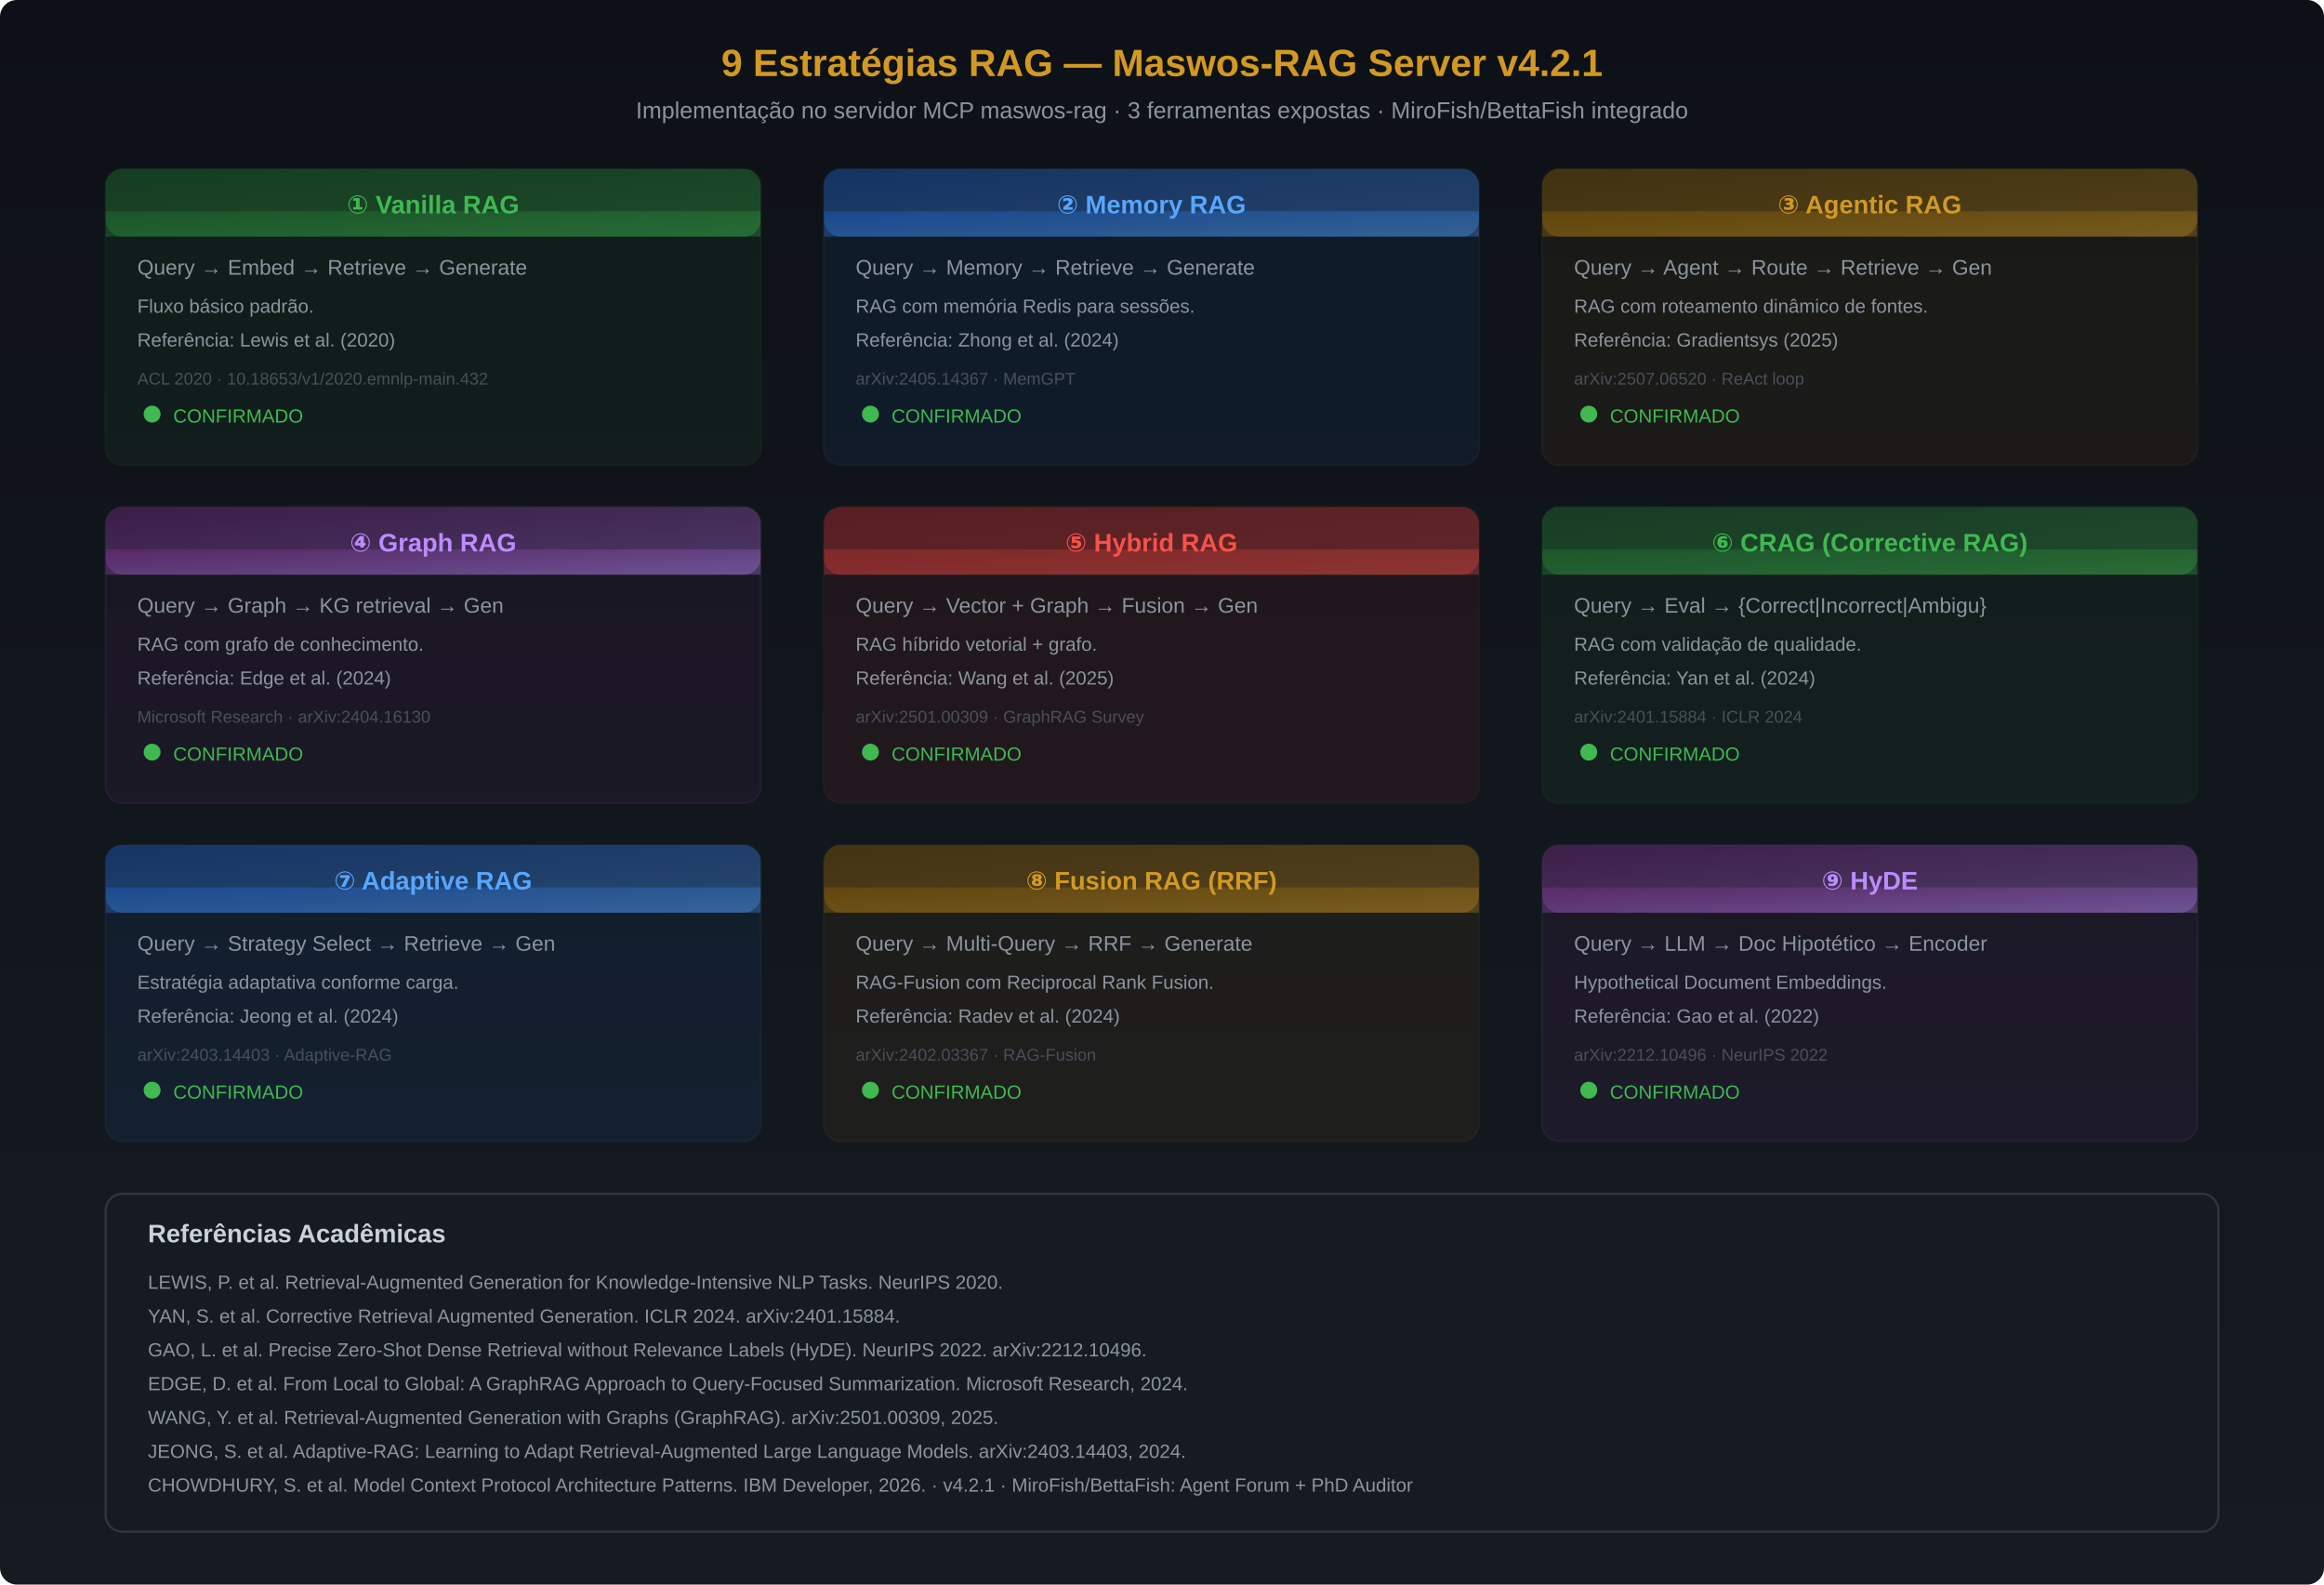
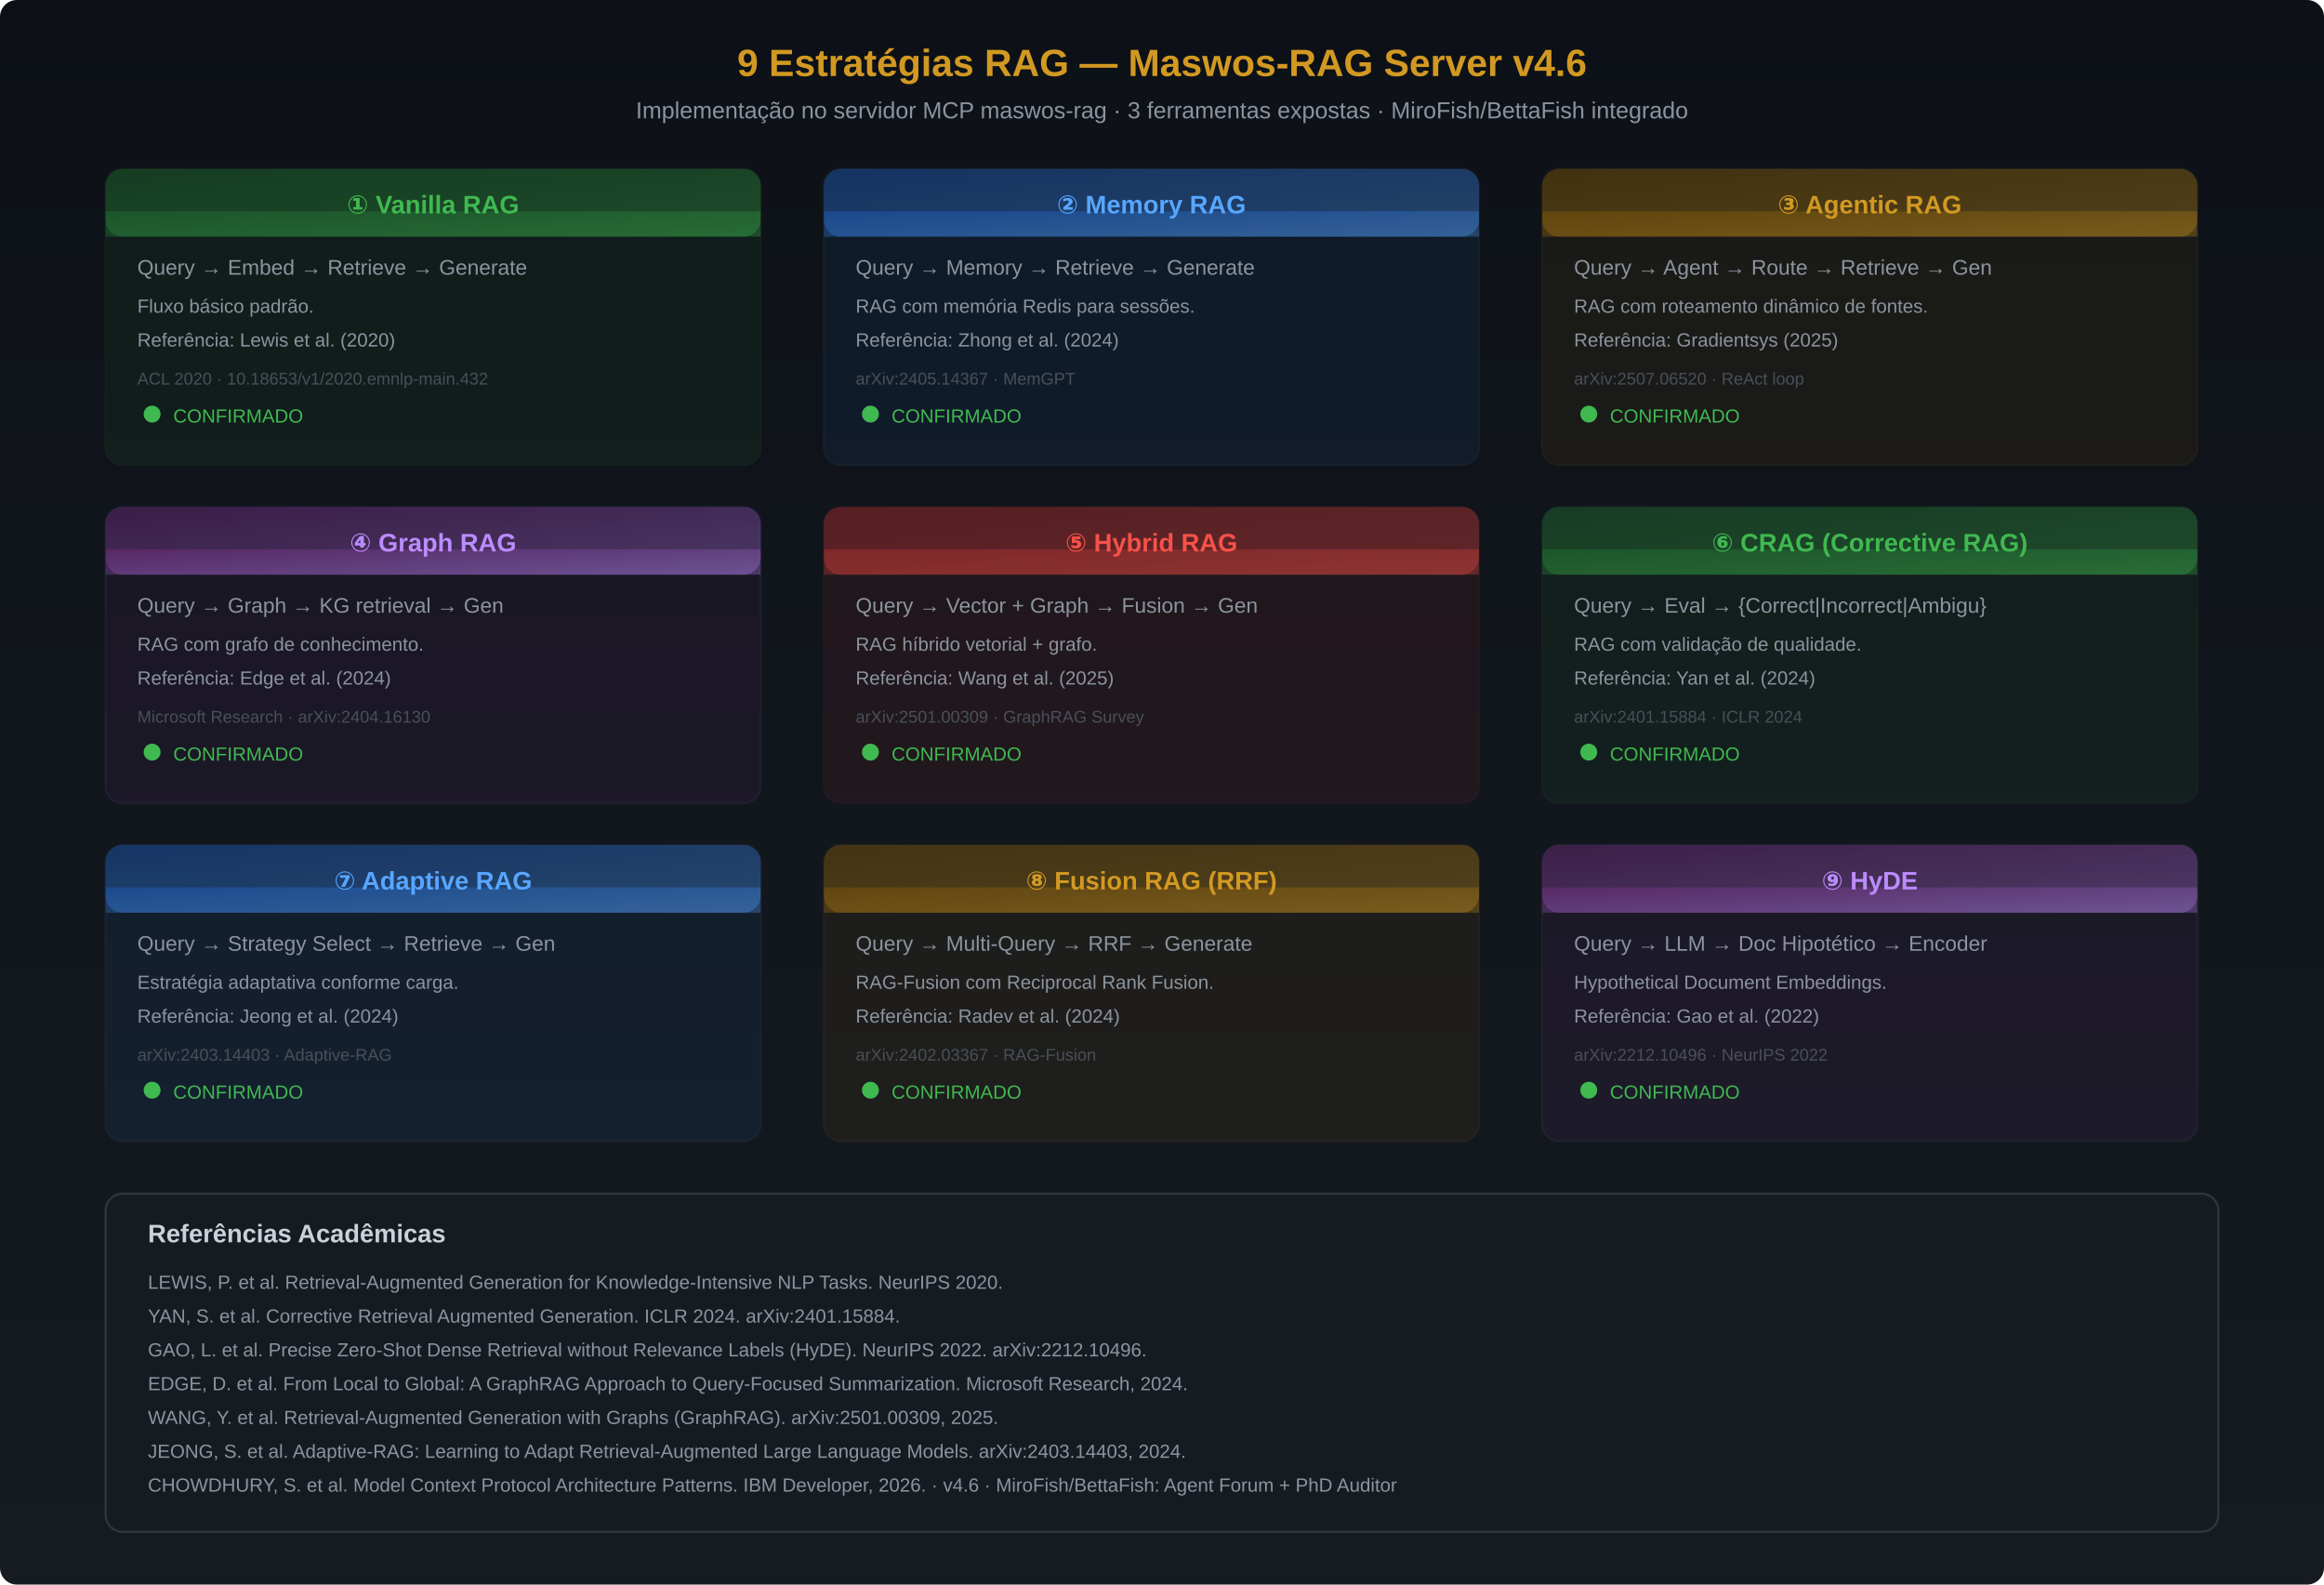
<svg xmlns="http://www.w3.org/2000/svg" viewBox="0 0 1100 750" font-family="Segoe UI, Arial, sans-serif">
  <defs>
    <linearGradient id="bg" x1="0" y1="0" x2="0" y2="1">
      <stop offset="0%" stop-color="#0d1117" />
      <stop offset="100%" stop-color="#161b22" />
    </linearGradient>
    <linearGradient id="s1" x1="0" y1="0" x2="1" y2="1">
      <stop offset="0%" stop-color="#238636" />
      <stop offset="100%" stop-color="#3fb950" />
    </linearGradient>
    <linearGradient id="s2" x1="0" y1="0" x2="1" y2="1">
      <stop offset="0%" stop-color="#1f6feb" />
      <stop offset="100%" stop-color="#58a6ff" />
    </linearGradient>
    <linearGradient id="s3" x1="0" y1="0" x2="1" y2="1">
      <stop offset="0%" stop-color="#9e6a03" />
      <stop offset="100%" stop-color="#d29922" />
    </linearGradient>
    <linearGradient id="s4" x1="0" y1="0" x2="1" y2="1">
      <stop offset="0%" stop-color="#8b2f97" />
      <stop offset="100%" stop-color="#bc8cff" />
    </linearGradient>
    <linearGradient id="s5" x1="0" y1="0" x2="1" y2="1">
      <stop offset="0%" stop-color="#da3633" />
      <stop offset="100%" stop-color="#f85149" />
    </linearGradient>
    <filter id="shadow">
      <feDropShadow dx="0" dy="2" stdDeviation="3" flood-opacity="0.3" />
    </filter>
    <marker id="arrow" viewBox="0 0 10 10" refX="9" refY="5" markerWidth="6" markerHeight="6" orient="auto">
      <path d="M0,0 L10,5 L0,10 Z" fill="#30363d" />
    </marker>
  </defs>
  <rect width="1100" height="750" fill="url(#bg)" rx="8" />
-   <text x="550" y="36" text-anchor="middle" fill="#d29922" font-size="18" font-weight="bold">9 Estratégias RAG — Maswos-RAG Server v4.2.1</text>
+   <text x="550" y="36" text-anchor="middle" fill="#d29922" font-size="18" font-weight="bold">9 Estratégias RAG — Maswos-RAG Server v4.6</text>
  <text x="550" y="56" text-anchor="middle" fill="#8b949e" font-size="11">Implementação no servidor MCP maswos-rag · 3 ferramentas expostas · MiroFish/BettaFish integrado</text>
  <rect x="50" y="80" width="310" height="140" rx="8" fill="#238636" opacity="0.08" stroke="#3fb950" stroke-width="1" filter="url(#shadow)" />
  <rect x="50" y="80" width="310" height="32" rx="8" fill="url(#s1)" opacity="0.3" />
  <rect x="50" y="100" width="310" height="12" fill="url(#s1)" opacity="0.3" />
  <text x="205" y="101" text-anchor="middle" fill="#3fb950" font-size="12" font-weight="bold">① Vanilla RAG</text>
  <text x="65" y="130" fill="#8b949e" font-size="10">Query → Embed → Retrieve → Generate</text>
  <text x="65" y="148" fill="#8b949e" font-size="9">Fluxo básico padrão.</text>
  <text x="65" y="164" fill="#8b949e" font-size="9">Referência: Lewis et al. (2020)</text>
  <text x="65" y="182" fill="#484f58" font-size="8">ACL 2020 · 10.18653/v1/2020.emnlp-main.432</text>
  <circle cx="72" cy="196" r="4" fill="#3fb950" />
  <text x="82" y="200" fill="#3fb950" font-size="9">CONFIRMADO</text>
  <rect x="390" y="80" width="310" height="140" rx="8" fill="#1f6feb" opacity="0.08" stroke="#58a6ff" stroke-width="1" filter="url(#shadow)" />
  <rect x="390" y="80" width="310" height="32" rx="8" fill="url(#s2)" opacity="0.3" />
  <rect x="390" y="100" width="310" height="12" fill="url(#s2)" opacity="0.3" />
  <text x="545" y="101" text-anchor="middle" fill="#58a6ff" font-size="12" font-weight="bold">② Memory RAG</text>
  <text x="405" y="130" fill="#8b949e" font-size="10">Query → Memory → Retrieve → Generate</text>
  <text x="405" y="148" fill="#8b949e" font-size="9">RAG com memória Redis para sessões.</text>
  <text x="405" y="164" fill="#8b949e" font-size="9">Referência: Zhong et al. (2024)</text>
  <text x="405" y="182" fill="#484f58" font-size="8">arXiv:2405.14367 · MemGPT</text>
  <circle cx="412" cy="196" r="4" fill="#3fb950" />
  <text x="422" y="200" fill="#3fb950" font-size="9">CONFIRMADO</text>
  <rect x="730" y="80" width="310" height="140" rx="8" fill="#9e6a03" opacity="0.08" stroke="#d29922" stroke-width="1" filter="url(#shadow)" />
  <rect x="730" y="80" width="310" height="32" rx="8" fill="url(#s3)" opacity="0.3" />
  <rect x="730" y="100" width="310" height="12" fill="url(#s3)" opacity="0.3" />
  <text x="885" y="101" text-anchor="middle" fill="#d29922" font-size="12" font-weight="bold">③ Agentic RAG</text>
  <text x="745" y="130" fill="#8b949e" font-size="10">Query → Agent → Route → Retrieve → Gen</text>
  <text x="745" y="148" fill="#8b949e" font-size="9">RAG com roteamento dinâmico de fontes.</text>
  <text x="745" y="164" fill="#8b949e" font-size="9">Referência: Gradientsys (2025)</text>
  <text x="745" y="182" fill="#484f58" font-size="8">arXiv:2507.06520 · ReAct loop</text>
  <circle cx="752" cy="196" r="4" fill="#3fb950" />
  <text x="762" y="200" fill="#3fb950" font-size="9">CONFIRMADO</text>
  <rect x="50" y="240" width="310" height="140" rx="8" fill="#8b2f97" opacity="0.08" stroke="#bc8cff" stroke-width="1" filter="url(#shadow)" />
  <rect x="50" y="240" width="310" height="32" rx="8" fill="url(#s4)" opacity="0.3" />
  <rect x="50" y="260" width="310" height="12" fill="url(#s4)" opacity="0.3" />
  <text x="205" y="261" text-anchor="middle" fill="#bc8cff" font-size="12" font-weight="bold">④ Graph RAG</text>
  <text x="65" y="290" fill="#8b949e" font-size="10">Query → Graph → KG retrieval → Gen</text>
  <text x="65" y="308" fill="#8b949e" font-size="9">RAG com grafo de conhecimento.</text>
  <text x="65" y="324" fill="#8b949e" font-size="9">Referência: Edge et al. (2024)</text>
  <text x="65" y="342" fill="#484f58" font-size="8">Microsoft Research · arXiv:2404.16130</text>
  <circle cx="72" cy="356" r="4" fill="#3fb950" />
  <text x="82" y="360" fill="#3fb950" font-size="9">CONFIRMADO</text>
  <rect x="390" y="240" width="310" height="140" rx="8" fill="#da3633" opacity="0.08" stroke="#f85149" stroke-width="1" filter="url(#shadow)" />
  <rect x="390" y="240" width="310" height="32" rx="8" fill="url(#s5)" opacity="0.3" />
  <rect x="390" y="260" width="310" height="12" fill="url(#s5)" opacity="0.3" />
  <text x="545" y="261" text-anchor="middle" fill="#f85149" font-size="12" font-weight="bold">⑤ Hybrid RAG</text>
  <text x="405" y="290" fill="#8b949e" font-size="10">Query → Vector + Graph → Fusion → Gen</text>
  <text x="405" y="308" fill="#8b949e" font-size="9">RAG híbrido vetorial + grafo.</text>
  <text x="405" y="324" fill="#8b949e" font-size="9">Referência: Wang et al. (2025)</text>
  <text x="405" y="342" fill="#484f58" font-size="8">arXiv:2501.00309 · GraphRAG Survey</text>
  <circle cx="412" cy="356" r="4" fill="#3fb950" />
  <text x="422" y="360" fill="#3fb950" font-size="9">CONFIRMADO</text>
  <rect x="730" y="240" width="310" height="140" rx="8" fill="#238636" opacity="0.08" stroke="#3fb950" stroke-width="1" filter="url(#shadow)" />
  <rect x="730" y="240" width="310" height="32" rx="8" fill="url(#s1)" opacity="0.3" />
  <rect x="730" y="260" width="310" height="12" fill="url(#s1)" opacity="0.3" />
  <text x="885" y="261" text-anchor="middle" fill="#3fb950" font-size="12" font-weight="bold">⑥ CRAG (Corrective RAG)</text>
  <text x="745" y="290" fill="#8b949e" font-size="10">Query → Eval → {Correct|Incorrect|Ambigu}</text>
  <text x="745" y="308" fill="#8b949e" font-size="9">RAG com validação de qualidade.</text>
  <text x="745" y="324" fill="#8b949e" font-size="9">Referência: Yan et al. (2024)</text>
  <text x="745" y="342" fill="#484f58" font-size="8">arXiv:2401.15884 · ICLR 2024</text>
  <circle cx="752" cy="356" r="4" fill="#3fb950" />
  <text x="762" y="360" fill="#3fb950" font-size="9">CONFIRMADO</text>
  <rect x="50" y="400" width="310" height="140" rx="8" fill="#1f6feb" opacity="0.08" stroke="#58a6ff" stroke-width="1" filter="url(#shadow)" />
  <rect x="50" y="400" width="310" height="32" rx="8" fill="url(#s2)" opacity="0.3" />
  <rect x="50" y="420" width="310" height="12" fill="url(#s2)" opacity="0.3" />
  <text x="205" y="421" text-anchor="middle" fill="#58a6ff" font-size="12" font-weight="bold">⑦ Adaptive RAG</text>
  <text x="65" y="450" fill="#8b949e" font-size="10">Query → Strategy Select → Retrieve → Gen</text>
  <text x="65" y="468" fill="#8b949e" font-size="9">Estratégia adaptativa conforme carga.</text>
  <text x="65" y="484" fill="#8b949e" font-size="9">Referência: Jeong et al. (2024)</text>
  <text x="65" y="502" fill="#484f58" font-size="8">arXiv:2403.14403 · Adaptive-RAG</text>
  <circle cx="72" cy="516" r="4" fill="#3fb950" />
  <text x="82" y="520" fill="#3fb950" font-size="9">CONFIRMADO</text>
  <rect x="390" y="400" width="310" height="140" rx="8" fill="#9e6a03" opacity="0.08" stroke="#d29922" stroke-width="1" filter="url(#shadow)" />
  <rect x="390" y="400" width="310" height="32" rx="8" fill="url(#s3)" opacity="0.3" />
  <rect x="390" y="420" width="310" height="12" fill="url(#s3)" opacity="0.3" />
  <text x="545" y="421" text-anchor="middle" fill="#d29922" font-size="12" font-weight="bold">⑧ Fusion RAG (RRF)</text>
  <text x="405" y="450" fill="#8b949e" font-size="10">Query → Multi-Query → RRF → Generate</text>
  <text x="405" y="468" fill="#8b949e" font-size="9">RAG-Fusion com Reciprocal Rank Fusion.</text>
  <text x="405" y="484" fill="#8b949e" font-size="9">Referência: Radev et al. (2024)</text>
  <text x="405" y="502" fill="#484f58" font-size="8">arXiv:2402.03367 · RAG-Fusion</text>
  <circle cx="412" cy="516" r="4" fill="#3fb950" />
  <text x="422" y="520" fill="#3fb950" font-size="9">CONFIRMADO</text>
  <rect x="730" y="400" width="310" height="140" rx="8" fill="#8b2f97" opacity="0.08" stroke="#bc8cff" stroke-width="1" filter="url(#shadow)" />
  <rect x="730" y="400" width="310" height="32" rx="8" fill="url(#s4)" opacity="0.3" />
  <rect x="730" y="420" width="310" height="12" fill="url(#s4)" opacity="0.3" />
  <text x="885" y="421" text-anchor="middle" fill="#bc8cff" font-size="12" font-weight="bold">⑨ HyDE</text>
  <text x="745" y="450" fill="#8b949e" font-size="10">Query → LLM → Doc Hipotético → Encoder</text>
  <text x="745" y="468" fill="#8b949e" font-size="9">Hypothetical Document Embeddings.</text>
  <text x="745" y="484" fill="#8b949e" font-size="9">Referência: Gao et al. (2022)</text>
  <text x="745" y="502" fill="#484f58" font-size="8">arXiv:2212.10496 · NeurIPS 2022</text>
  <circle cx="752" cy="516" r="4" fill="#3fb950" />
  <text x="762" y="520" fill="#3fb950" font-size="9">CONFIRMADO</text>
  <rect x="50" y="565" width="1000" height="160" rx="8" fill="#161b22" stroke="#30363d" stroke-width="1" />
  <text x="70" y="588" fill="#c9d1d9" font-size="12" font-weight="bold">Referências Acadêmicas</text>
  <text x="70" y="610" fill="#8b949e" font-size="9">LEWIS, P. et al. Retrieval-Augmented Generation for Knowledge-Intensive NLP Tasks. NeurIPS 2020.</text>
  <text x="70" y="626" fill="#8b949e" font-size="9">YAN, S. et al. Corrective Retrieval Augmented Generation. ICLR 2024. arXiv:2401.15884.</text>
  <text x="70" y="642" fill="#8b949e" font-size="9">GAO, L. et al. Precise Zero-Shot Dense Retrieval without Relevance Labels (HyDE). NeurIPS 2022. arXiv:2212.10496.</text>
  <text x="70" y="658" fill="#8b949e" font-size="9">EDGE, D. et al. From Local to Global: A GraphRAG Approach to Query-Focused Summarization. Microsoft Research, 2024.</text>
  <text x="70" y="674" fill="#8b949e" font-size="9">WANG, Y. et al. Retrieval-Augmented Generation with Graphs (GraphRAG). arXiv:2501.00309, 2025.</text>
  <text x="70" y="690" fill="#8b949e" font-size="9">JEONG, S. et al. Adaptive-RAG: Learning to Adapt Retrieval-Augmented Large Language Models. arXiv:2403.14403, 2024.</text>
-   <text x="70" y="706" fill="#8b949e" font-size="9">CHOWDHURY, S. et al. Model Context Protocol Architecture Patterns. IBM Developer, 2026. · v4.2.1 · MiroFish/BettaFish: Agent Forum + PhD Auditor</text>
+   <text x="70" y="706" fill="#8b949e" font-size="9">CHOWDHURY, S. et al. Model Context Protocol Architecture Patterns. IBM Developer, 2026. · v4.6 · MiroFish/BettaFish: Agent Forum + PhD Auditor</text>
</svg>
